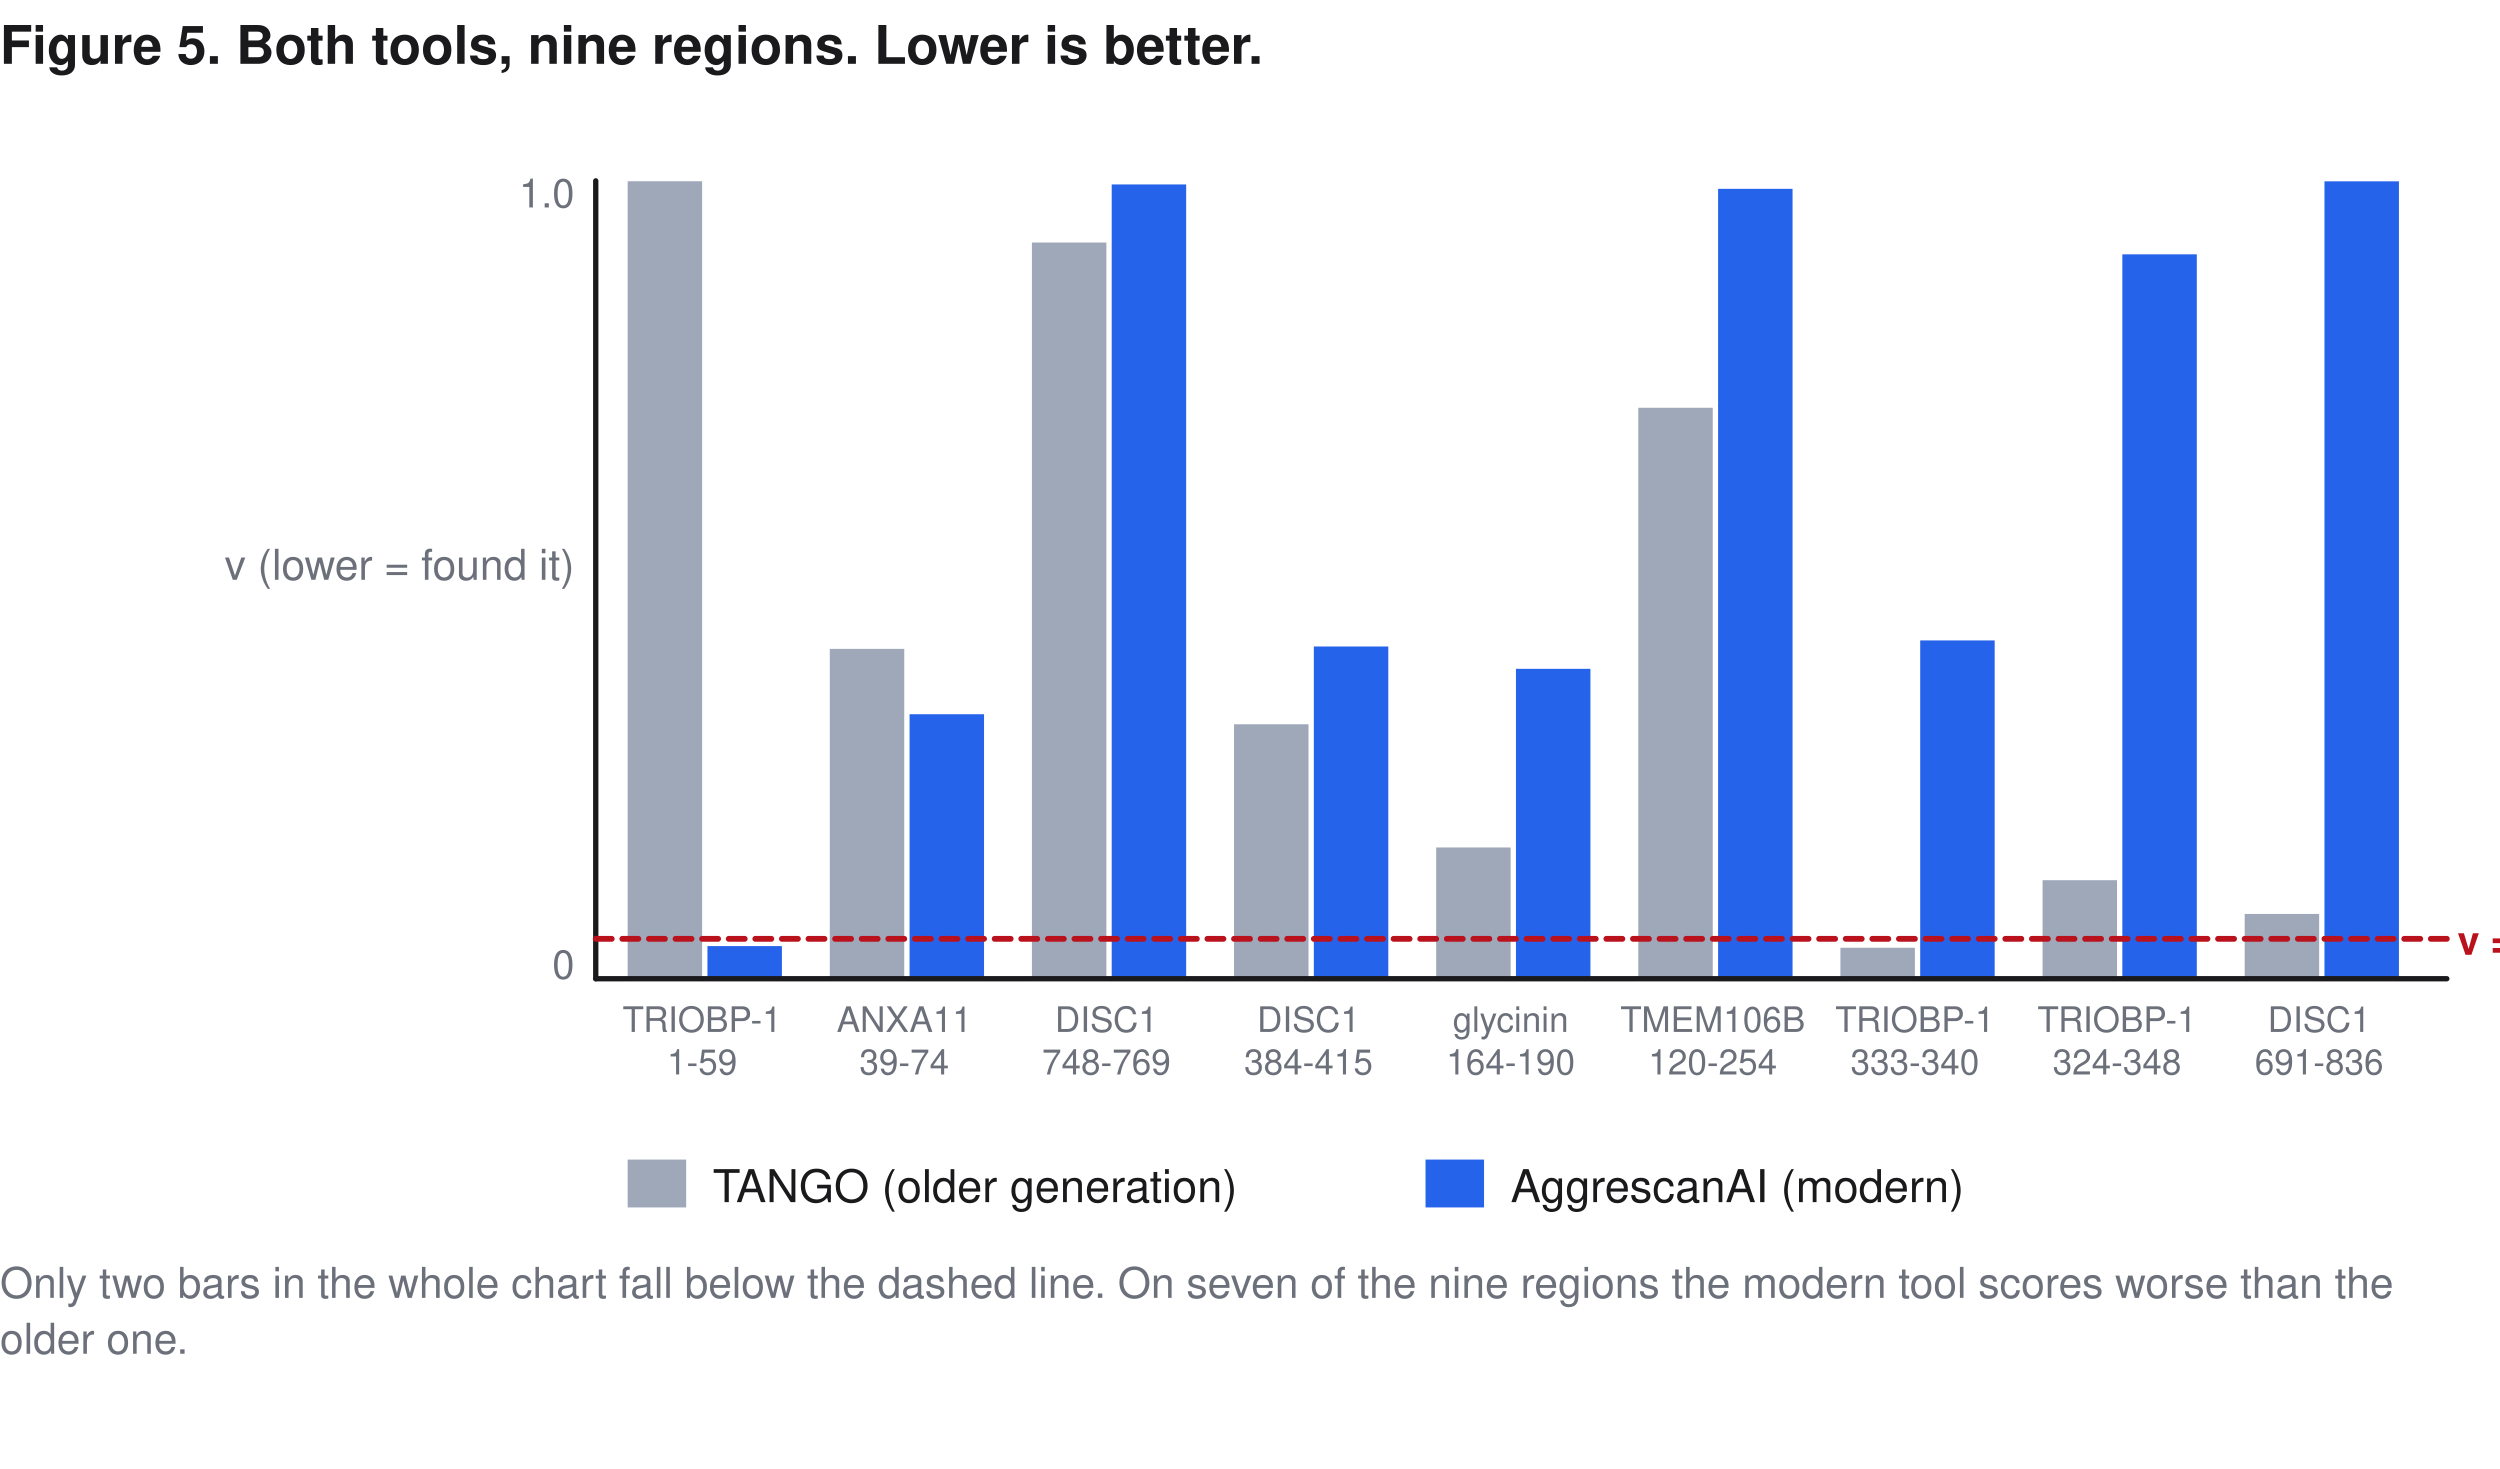
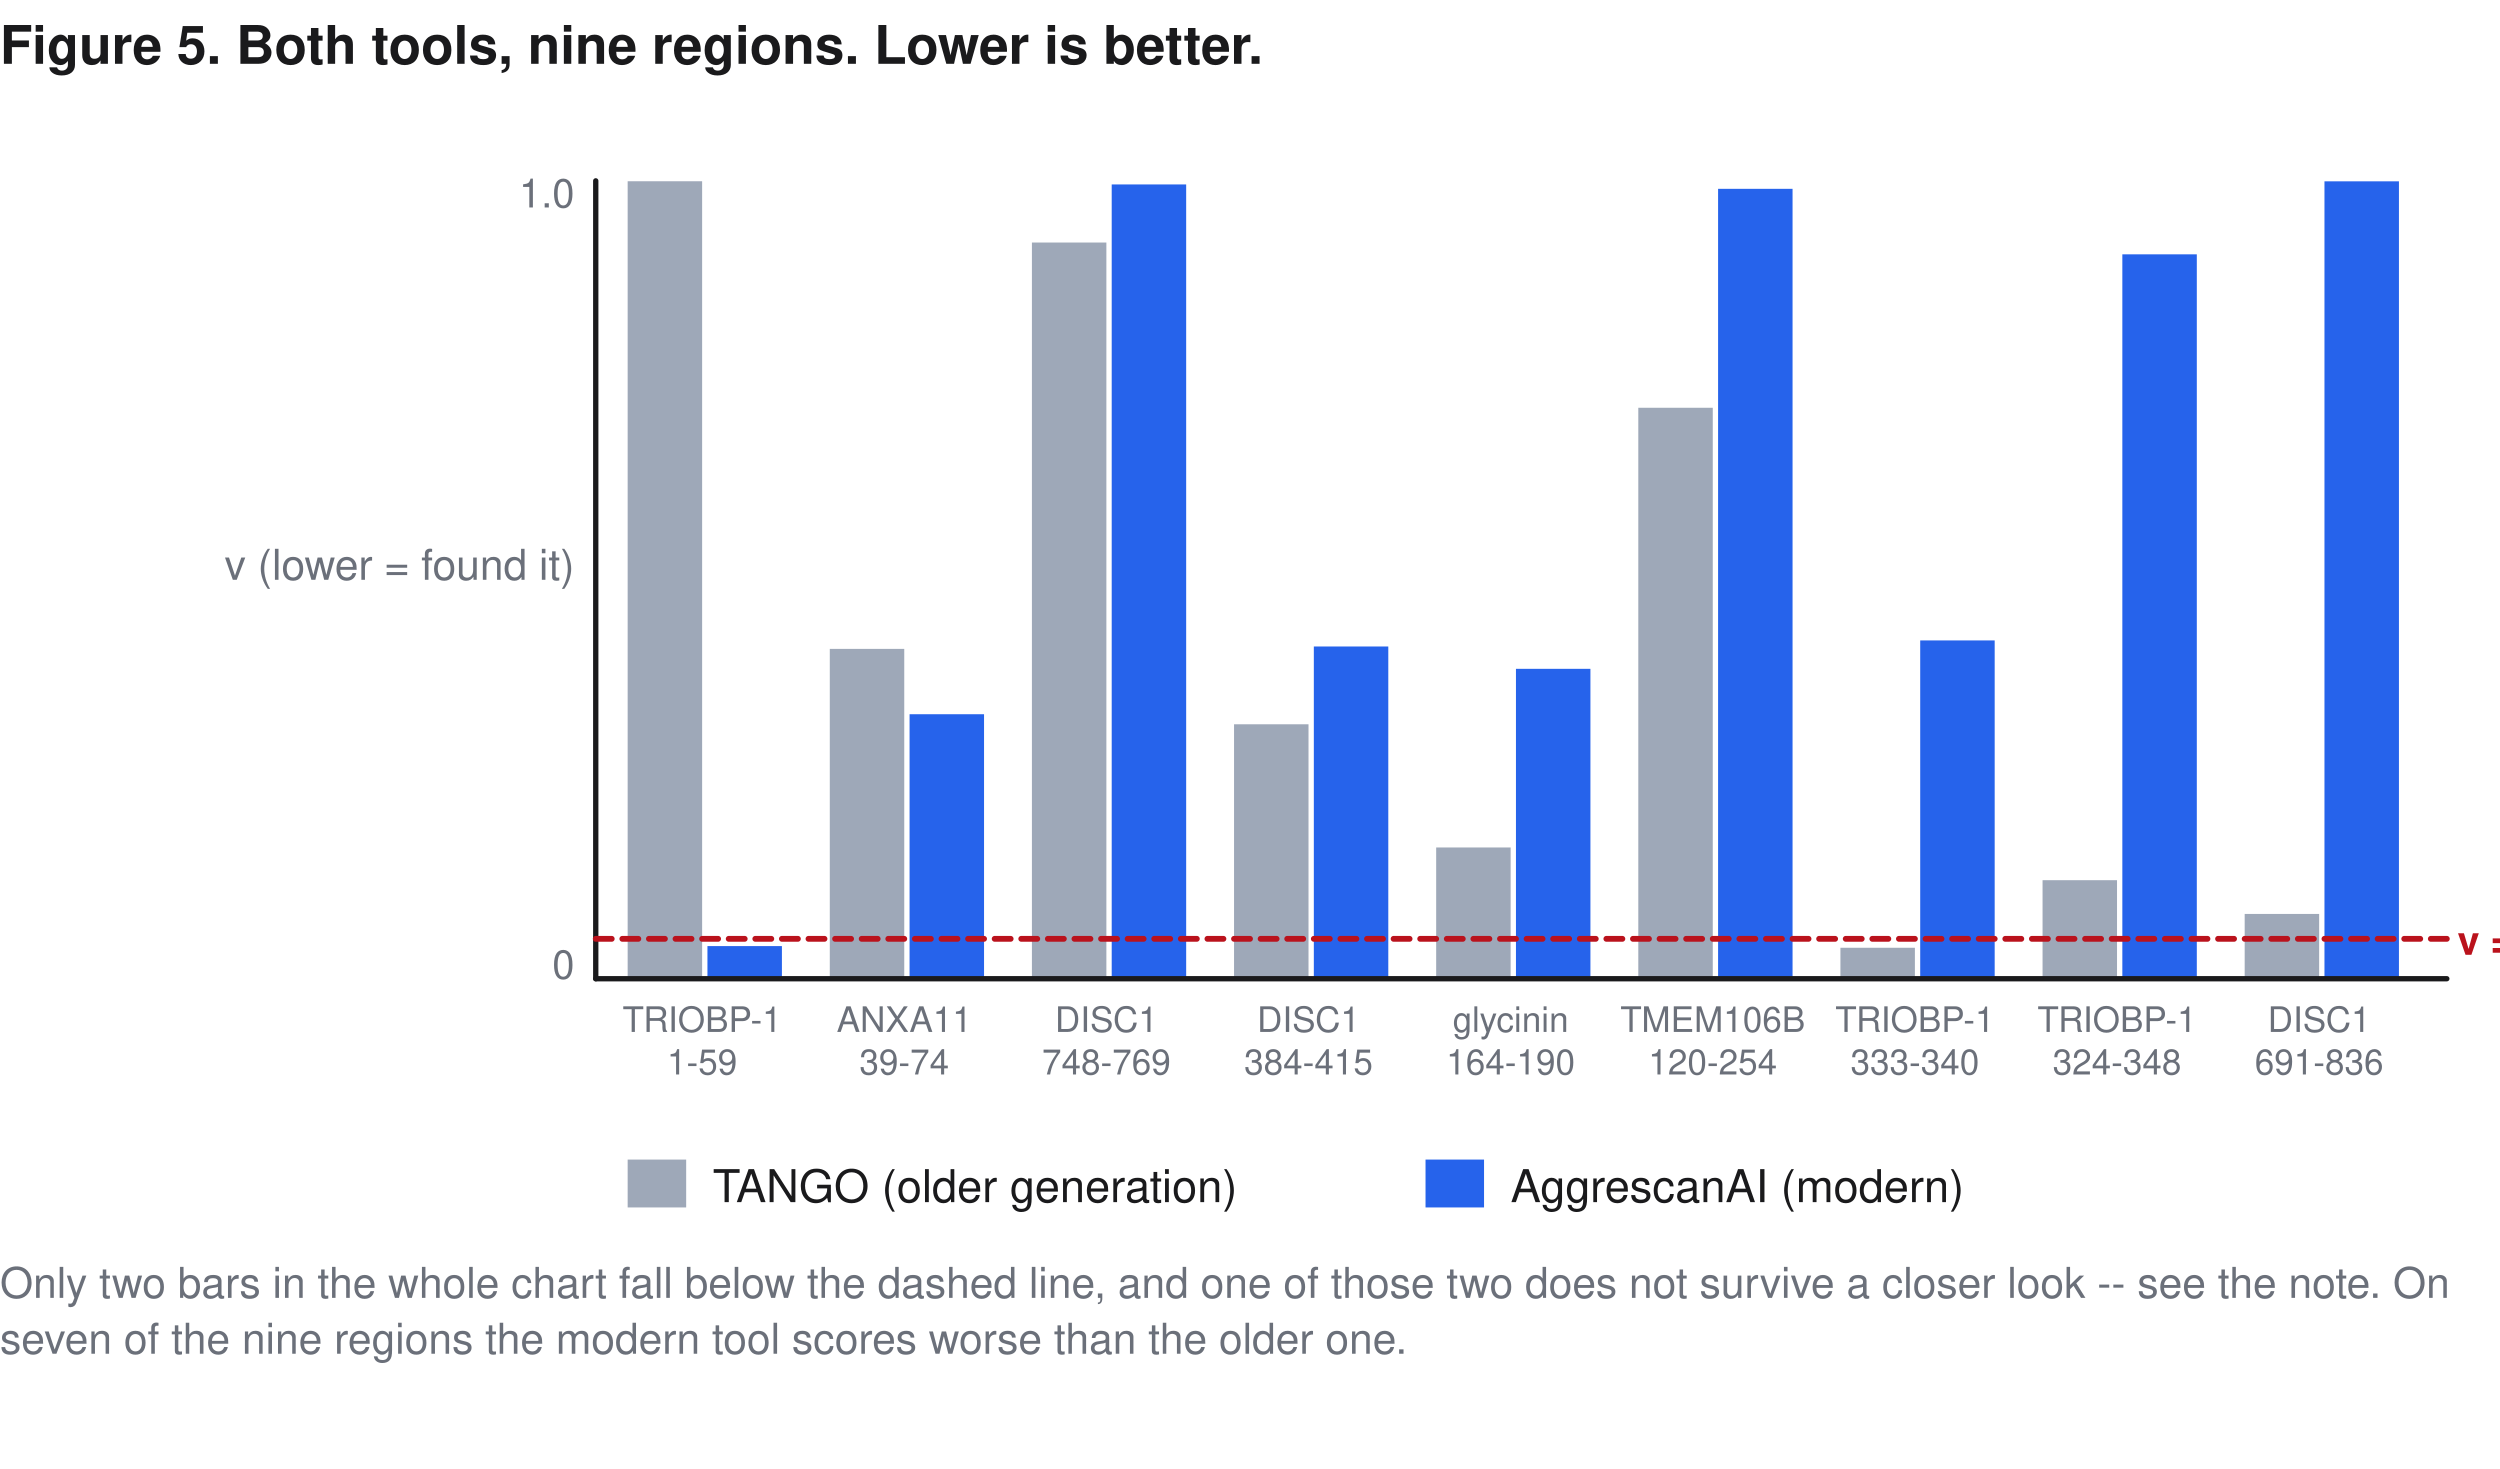
<svg xmlns="http://www.w3.org/2000/svg" width="470" height="276" viewBox="0 0 470 276" font-family="Helvetica,Arial,sans-serif">
  <text x="0" y="12" font-size="10" fill="#1a1a1c" text-anchor="start" font-weight="bold">Figure 5. Both tools, nine regions. Lower is better.</text>
  <rect x="118" y="34.075" width="14" height="149.925" rx="0" fill="#9ea8b8" stroke="none" stroke-width="1" />
  <rect x="133" y="177.865" width="14" height="6.135" rx="0" fill="#2663eb" stroke="none" stroke-width="1" />
  <rect x="156" y="121.99" width="14" height="62.01" rx="0" fill="#9ea8b8" stroke="none" stroke-width="1" />
  <rect x="171" y="134.275" width="14" height="49.725" rx="0" fill="#2663eb" stroke="none" stroke-width="1" />
  <rect x="194" y="45.595" width="14" height="138.405" rx="0" fill="#9ea8b8" stroke="none" stroke-width="1" />
  <rect x="209" y="34.675" width="14" height="149.325" rx="0" fill="#2663eb" stroke="none" stroke-width="1" />
  <rect x="232" y="136.165" width="14" height="47.835" rx="0" fill="#9ea8b8" stroke="none" stroke-width="1" />
  <rect x="247" y="121.54" width="14" height="62.46" rx="0" fill="#2663eb" stroke="none" stroke-width="1" />
  <rect x="270" y="159.325" width="14" height="24.675" rx="0" fill="#9ea8b8" stroke="none" stroke-width="1" />
  <rect x="285" y="125.74" width="14" height="58.26" rx="0" fill="#2663eb" stroke="none" stroke-width="1" />
  <rect x="308" y="76.66" width="14" height="107.34" rx="0" fill="#9ea8b8" stroke="none" stroke-width="1" />
  <rect x="323" y="35.5" width="14" height="148.5" rx="0" fill="#2663eb" stroke="none" stroke-width="1" />
  <rect x="346" y="178.18" width="14" height="5.82" rx="0" fill="#9ea8b8" stroke="none" stroke-width="1" />
  <rect x="361" y="120.4" width="14" height="63.6" rx="0" fill="#2663eb" stroke="none" stroke-width="1" />
  <rect x="384" y="165.475" width="14" height="18.525" rx="0" fill="#9ea8b8" stroke="none" stroke-width="1" />
  <rect x="399" y="47.815" width="14" height="136.185" rx="0" fill="#2663eb" stroke="none" stroke-width="1" />
  <rect x="422" y="171.82" width="14" height="12.18" rx="0" fill="#9ea8b8" stroke="none" stroke-width="1" />
  <rect x="437" y="34.09" width="14" height="149.91" rx="0" fill="#2663eb" stroke="none" stroke-width="1" />
  <line x1="112" y1="184" x2="460" y2="184" stroke="#1a1a1c" stroke-width="1" stroke-linecap="round" />
  <line x1="112" y1="34" x2="112" y2="184" stroke="#1a1a1c" stroke-width="1" stroke-linecap="round" />
  <line x1="112" y1="176.5" x2="460" y2="176.5" stroke="#ba121c" stroke-width="1.1" stroke-dasharray="3,2" stroke-linecap="round" />
  <text x="462" y="179.5" font-size="7.5" fill="#ba121c" text-anchor="start" font-weight="bold">v = 0.05</text>
  <text x="108" y="39" font-size="7.5" fill="#6b707a" text-anchor="end">1.0</text>
  <text x="108" y="184" font-size="7.5" fill="#6b707a" text-anchor="end">0</text>
  <text x="108" y="109" font-size="8" fill="#6b707a" text-anchor="end">v (lower = found it)</text>
  <text x="132" y="194" font-size="6.6" fill="#6b707a" text-anchor="middle">TRIOBP-1</text>
  <text x="132" y="202" font-size="6.6" fill="#6b707a" text-anchor="middle">1-59</text>
  <text x="170" y="194" font-size="6.6" fill="#6b707a" text-anchor="middle">ANXA11</text>
  <text x="170" y="202" font-size="6.6" fill="#6b707a" text-anchor="middle">39-74</text>
  <text x="208" y="194" font-size="6.6" fill="#6b707a" text-anchor="middle">DISC1</text>
  <text x="208" y="202" font-size="6.6" fill="#6b707a" text-anchor="middle">748-769</text>
  <text x="246" y="194" font-size="6.6" fill="#6b707a" text-anchor="middle">DISC1</text>
  <text x="246" y="202" font-size="6.6" fill="#6b707a" text-anchor="middle">384-415</text>
  <text x="284" y="194" font-size="6.6" fill="#6b707a" text-anchor="middle">glycinin</text>
  <text x="284" y="202" font-size="6.6" fill="#6b707a" text-anchor="middle">164-190</text>
  <text x="322" y="194" font-size="6.6" fill="#6b707a" text-anchor="middle">TMEM106B</text>
  <text x="322" y="202" font-size="6.6" fill="#6b707a" text-anchor="middle">120-254</text>
  <text x="360" y="194" font-size="6.6" fill="#6b707a" text-anchor="middle">TRIOBP-1</text>
  <text x="360" y="202" font-size="6.6" fill="#6b707a" text-anchor="middle">333-340</text>
  <text x="398" y="194" font-size="6.6" fill="#6b707a" text-anchor="middle">TRIOBP-1</text>
  <text x="398" y="202" font-size="6.6" fill="#6b707a" text-anchor="middle">324-348</text>
  <text x="436" y="194" font-size="6.6" fill="#6b707a" text-anchor="middle">DISC1</text>
  <text x="436" y="202" font-size="6.6" fill="#6b707a" text-anchor="middle">691-836</text>
  <rect x="118" y="218" width="11" height="9" rx="0" fill="#9ea8b8" stroke="none" stroke-width="1" />
  <text x="134" y="226" font-size="8.5" fill="#1a1a1c" text-anchor="start">TANGO (older generation)</text>
  <rect x="268" y="218" width="11" height="9" rx="0" fill="#2663eb" stroke="none" stroke-width="1" />
  <text x="284" y="226" font-size="8.5" fill="#1a1a1c" text-anchor="start">AggrescanAI (modern)</text>
-   <text x="0" y="244" font-size="8" fill="#6b707a" text-anchor="start">Only two bars in the whole chart fall below the dashed line. On seven of the nine regions the modern tool scores worse than the</text>
-   <text x="0" y="254.5" font-size="8" fill="#6b707a" text-anchor="start">older one.</text>
+   <text x="0" y="244" font-size="8" fill="#6b707a" text-anchor="start">Only two bars in the whole chart fall below the dashed line, and one of those two does not survive a closer look -- see the note. On</text>
+   <text x="0" y="254.5" font-size="8" fill="#6b707a" text-anchor="start">seven of the nine regions the modern tool scores worse than the older one.</text>
</svg>
